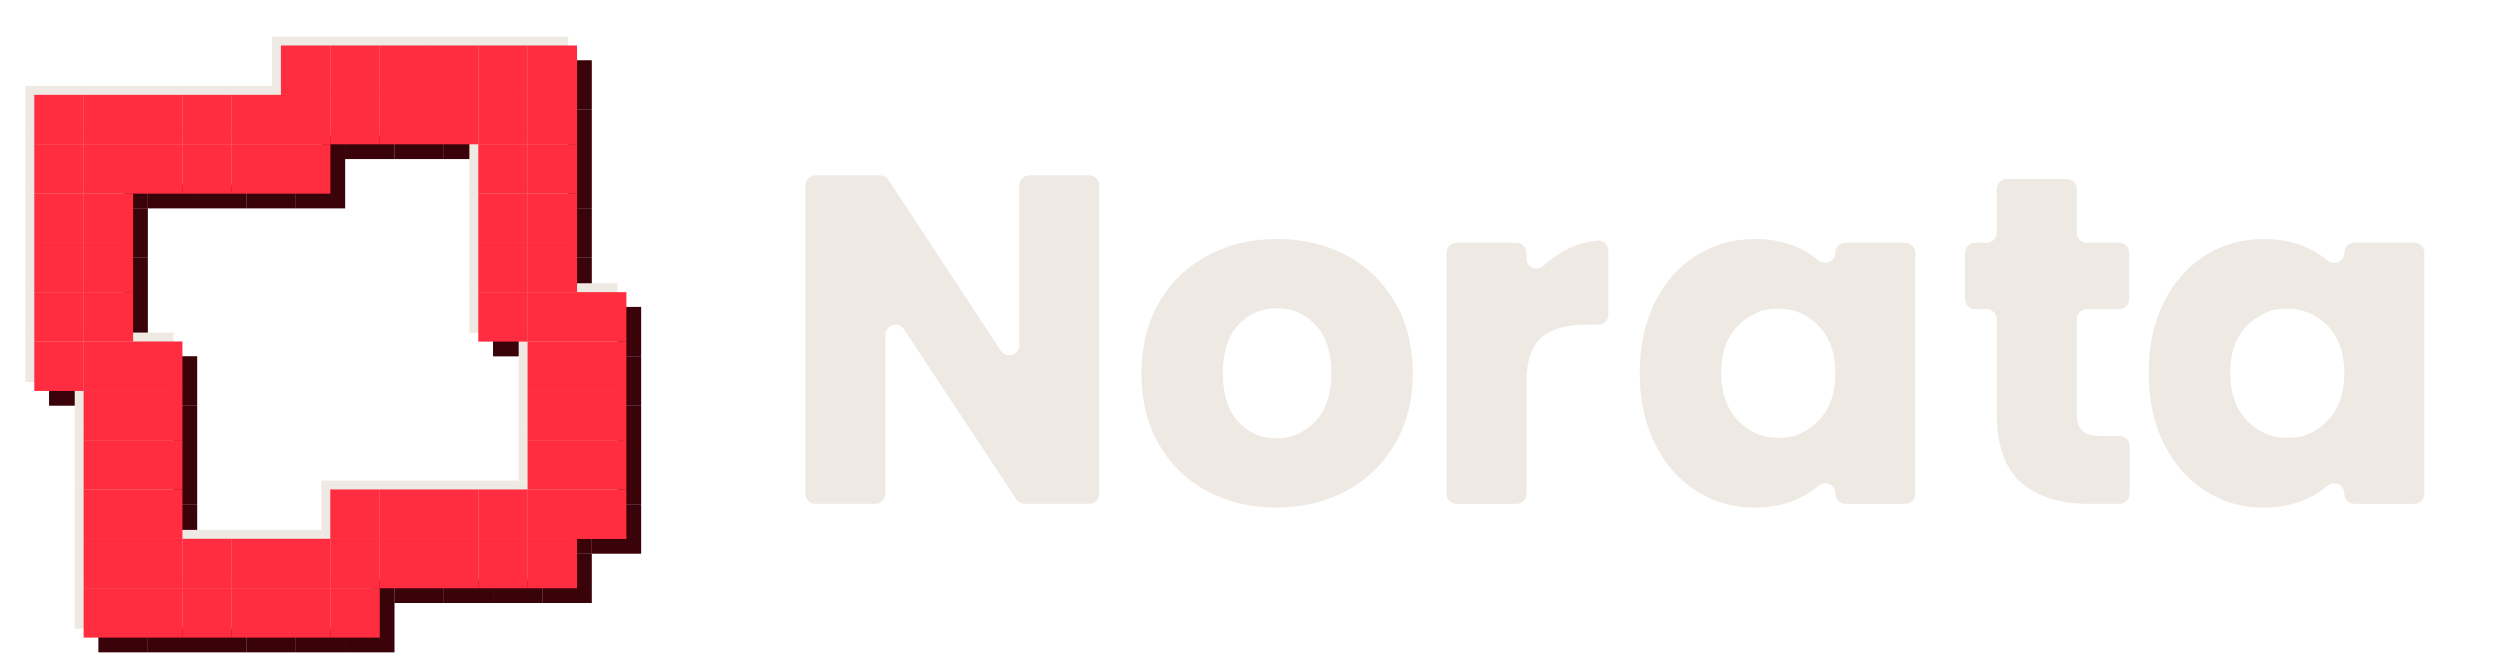
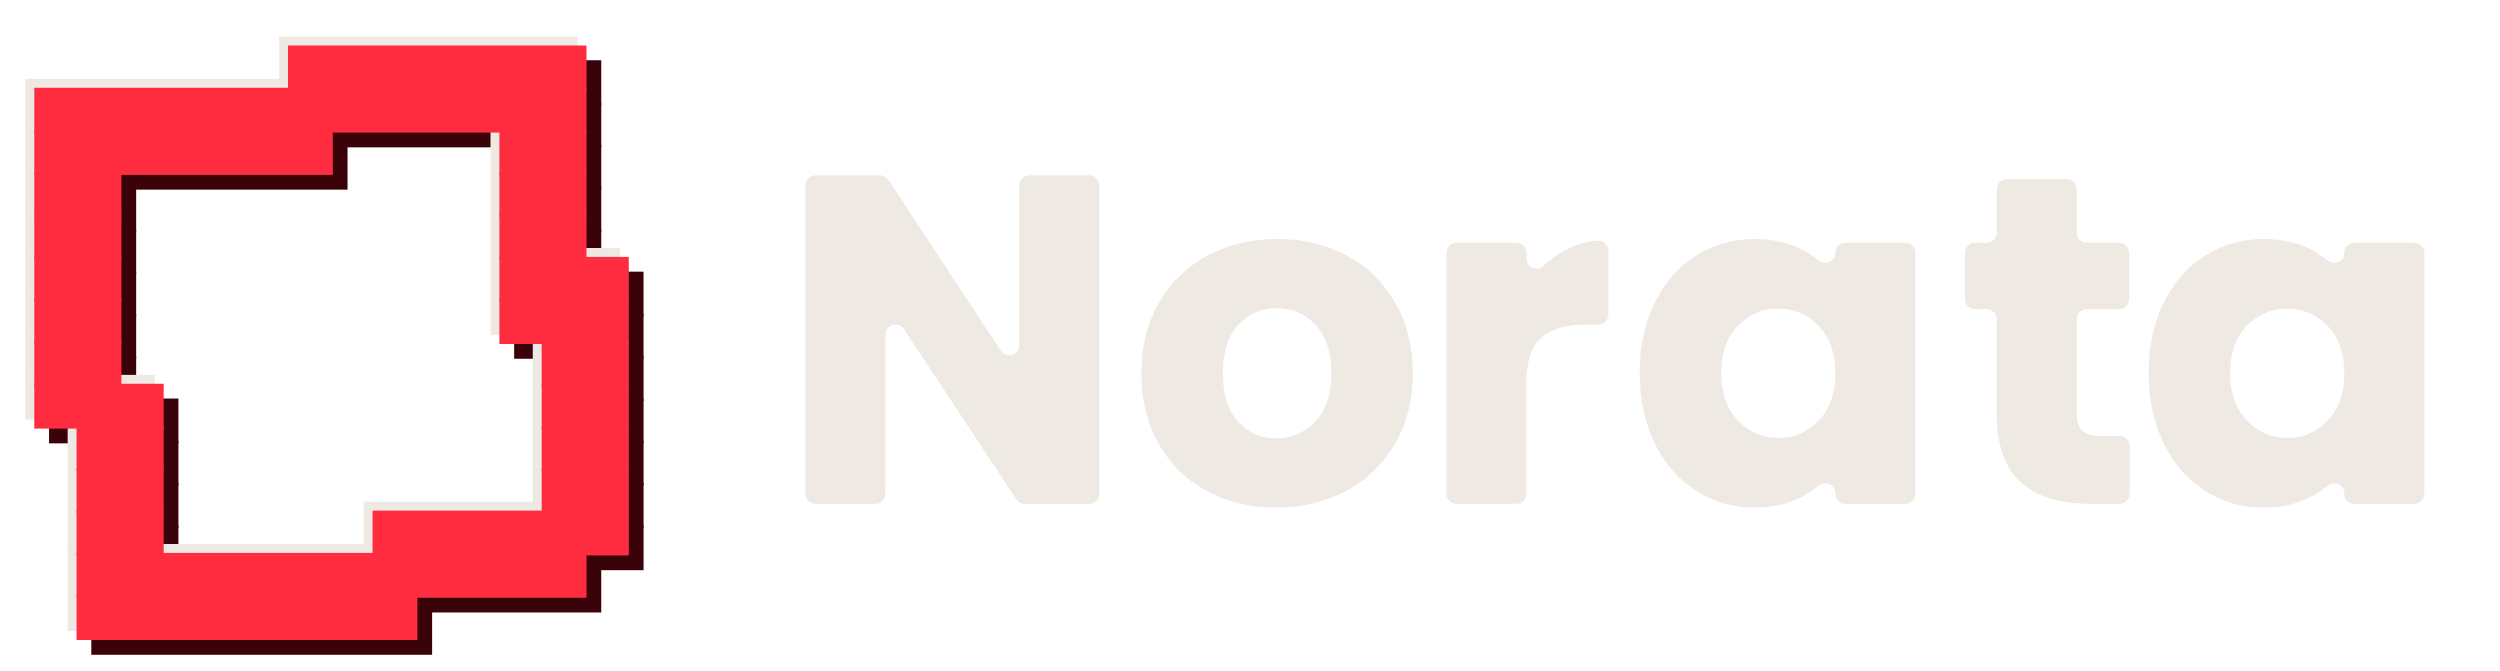
<svg xmlns="http://www.w3.org/2000/svg" viewBox="24 32 205 55" overflow="visible">
  <defs>
    <path id="averno-isl" d="M224.919,110.004h-5.319c-2.476,0-4.487-2.011-4.487-4.487V25.081c0-4.947-4.027-8.973-8.973-8.973h-87.162c-4.947,0-8.973,4.027-8.973,8.973v5.319c0,2.476-2.011,4.487-4.487,4.487H31.811c-8.658,0-15.703,7.046-15.703,15.703v80.436c0,4.947,4.027,8.973,8.973,8.973h5.319c2.476,0,4.487,2.011,4.487,4.487v80.432c0,4.947,4.027,8.973,8.973,8.973h87.166c4.947,0,8.973-4.027,8.973-8.973v-5.319c0-2.476,2.011-4.487,4.487-4.487h55.755c18.556,0,33.65-15.094,33.65-33.65v-62.485c0-4.947-4.027-8.973-8.973-8.973ZM55.91,128.783h-5.319c-2.476,0-4.487-2.011-4.487-4.487v-54.927c0-2.476,2.011-4.487,4.487-4.487h61.657c4.947,0,8.973-4.027,8.973-8.973v-5.319c0-2.476,2.011-4.487,4.487-4.487h54.923c2.476,0,4.487,2.011,4.487,4.487v61.657c0,4.947,4.027,8.973,8.973,8.973h5.319c2.476,0,4.487,2.011,4.487,4.487v45.949c0,7.422-6.038,13.46-13.46,13.46h-52.679c-4.947,0-8.973,4.027-8.973,8.973v5.319c0,2.476-2.011,4.487-4.487,4.487h-54.927c-2.476,0-4.487-2.011-4.487-4.487v-61.653c0-4.947-4.027-8.973-8.973-8.973Z" transform="translate(23.221 32.140) scale(0.22289)" fill-rule="evenodd" />
  </defs>
  <g transform="translate(1.21 1.21) translate(23.221 32.140) scale(0.22289)" fill="#3a0209">
-     <rect x="106.85" y="16.11" width="18.20" height="18.20" />
-     <rect x="125.00" y="16.11" width="18.20" height="18.20" />
-     <rect x="143.15" y="16.11" width="18.20" height="18.20" />
-     <rect x="161.30" y="16.11" width="18.20" height="18.20" />
-     <rect x="179.45" y="16.11" width="18.20" height="18.20" />
-     <rect x="197.59" y="16.11" width="18.20" height="18.20" />
-     <rect x="16.11" y="34.26" width="18.20" height="18.20" />
-     <rect x="34.26" y="34.26" width="18.20" height="18.20" />
-     <rect x="52.41" y="34.26" width="18.20" height="18.20" />
-     <rect x="70.55" y="34.26" width="18.20" height="18.20" />
-     <rect x="88.70" y="34.26" width="18.20" height="18.20" />
-     <rect x="106.85" y="34.26" width="18.20" height="18.20" />
-     <rect x="125.00" y="34.26" width="18.20" height="18.20" />
-     <rect x="143.15" y="34.26" width="18.20" height="18.20" />
-     <rect x="161.30" y="34.26" width="18.20" height="18.20" />
-     <rect x="179.45" y="34.26" width="18.20" height="18.20" />
-     <rect x="197.59" y="34.26" width="18.20" height="18.20" />
-     <rect x="16.11" y="52.41" width="18.20" height="18.20" />
-     <rect x="34.26" y="52.41" width="18.20" height="18.20" />
-     <rect x="52.41" y="52.41" width="18.20" height="18.20" />
-     <rect x="70.55" y="52.41" width="18.20" height="18.20" />
-     <rect x="88.70" y="52.41" width="18.20" height="18.20" />
-     <rect x="106.85" y="52.41" width="18.20" height="18.20" />
-     <rect x="179.45" y="52.41" width="18.20" height="18.20" />
-     <rect x="197.59" y="52.41" width="18.20" height="18.20" />
-     <rect x="16.11" y="70.55" width="18.20" height="18.20" />
-     <rect x="34.26" y="70.55" width="18.20" height="18.20" />
-     <rect x="179.45" y="70.55" width="18.20" height="18.20" />
-     <rect x="197.59" y="70.55" width="18.20" height="18.20" />
-     <rect x="16.11" y="88.70" width="18.20" height="18.20" />
-     <rect x="34.26" y="88.70" width="18.20" height="18.20" />
-     <rect x="179.45" y="88.70" width="18.20" height="18.20" />
-     <rect x="197.59" y="88.70" width="18.20" height="18.20" />
-     <rect x="16.11" y="106.85" width="18.20" height="18.20" />
-     <rect x="34.26" y="106.85" width="18.20" height="18.20" />
-     <rect x="179.45" y="106.85" width="18.20" height="18.20" />
-     <rect x="197.59" y="106.85" width="18.20" height="18.20" />
-     <rect x="215.74" y="106.85" width="18.20" height="18.20" />
-     <rect x="16.11" y="125.00" width="18.20" height="18.20" />
-     <rect x="34.26" y="125.00" width="18.20" height="18.20" />
-     <rect x="52.41" y="125.00" width="18.20" height="18.20" />
-     <rect x="197.59" y="125.00" width="18.20" height="18.20" />
-     <rect x="215.74" y="125.00" width="18.20" height="18.20" />
-     <rect x="34.26" y="143.15" width="18.20" height="18.20" />
-     <rect x="52.41" y="143.15" width="18.20" height="18.20" />
-     <rect x="197.59" y="143.15" width="18.20" height="18.20" />
-     <rect x="215.74" y="143.15" width="18.20" height="18.20" />
-     <rect x="34.26" y="161.30" width="18.20" height="18.20" />
-     <rect x="52.41" y="161.30" width="18.20" height="18.20" />
-     <rect x="197.59" y="161.30" width="18.20" height="18.20" />
-     <rect x="215.74" y="161.30" width="18.20" height="18.20" />
-     <rect x="34.26" y="179.45" width="18.20" height="18.20" />
-     <rect x="52.41" y="179.45" width="18.20" height="18.20" />
-     <rect x="125.00" y="179.45" width="18.20" height="18.20" />
-     <rect x="143.15" y="179.45" width="18.20" height="18.20" />
-     <rect x="161.30" y="179.45" width="18.20" height="18.20" />
-     <rect x="179.45" y="179.45" width="18.20" height="18.20" />
-     <rect x="197.59" y="179.45" width="18.20" height="18.20" />
-     <rect x="215.74" y="179.45" width="18.20" height="18.20" />
-     <rect x="34.26" y="197.59" width="18.20" height="18.20" />
-     <rect x="52.41" y="197.59" width="18.20" height="18.20" />
-     <rect x="70.55" y="197.59" width="18.20" height="18.20" />
-     <rect x="88.70" y="197.59" width="18.20" height="18.20" />
-     <rect x="106.85" y="197.59" width="18.20" height="18.20" />
-     <rect x="125.00" y="197.59" width="18.20" height="18.20" />
-     <rect x="143.15" y="197.59" width="18.20" height="18.20" />
-     <rect x="161.30" y="197.59" width="18.20" height="18.20" />
-     <rect x="179.45" y="197.59" width="18.20" height="18.20" />
-     <rect x="197.59" y="197.59" width="18.20" height="18.20" />
-     <rect x="34.26" y="215.74" width="18.20" height="18.20" />
-     <rect x="52.41" y="215.74" width="18.20" height="18.20" />
-     <rect x="70.55" y="215.74" width="18.20" height="18.20" />
-     <rect x="88.70" y="215.74" width="18.20" height="18.20" />
-     <rect x="106.85" y="215.74" width="18.20" height="18.20" />
-     <rect x="125.00" y="215.74" width="18.20" height="18.20" />
+     <rect x="109.44" y="16.11" width="109.82" height="16.49" />
+     <rect x="16.11" y="31.66" width="203.16" height="16.49" />
+     <rect x="16.11" y="47.22" width="109.82" height="16.49" />
+     <rect x="187.22" y="47.22" width="32.05" height="16.49" />
+     <rect x="16.11" y="62.78" width="32.05" height="16.49" />
+     <rect x="187.22" y="62.78" width="32.05" height="16.49" />
+     <rect x="16.11" y="78.33" width="32.05" height="16.49" />
+     <rect x="187.22" y="78.33" width="32.05" height="16.49" />
+     <rect x="16.11" y="93.89" width="32.05" height="16.49" />
+     <rect x="187.22" y="93.89" width="47.60" height="16.49" />
+     <rect x="16.11" y="109.44" width="32.05" height="16.49" />
+     <rect x="187.22" y="109.44" width="47.60" height="16.49" />
+     <rect x="16.11" y="125.00" width="32.05" height="16.49" />
+     <rect x="202.78" y="125.00" width="32.05" height="16.49" />
+     <rect x="16.11" y="140.56" width="47.60" height="16.49" />
+     <rect x="202.78" y="140.56" width="32.05" height="16.49" />
+     <rect x="31.66" y="156.11" width="32.05" height="16.49" />
+     <rect x="202.78" y="156.11" width="32.05" height="16.49" />
+     <rect x="31.66" y="171.67" width="32.05" height="16.49" />
+     <rect x="202.78" y="171.67" width="32.05" height="16.49" />
+     <rect x="31.66" y="187.22" width="32.05" height="16.49" />
+     <rect x="140.56" y="187.22" width="94.27" height="16.49" />
+     <rect x="31.66" y="202.78" width="187.60" height="16.49" />
+     <rect x="31.66" y="218.34" width="125.38" height="16.49" />
  </g>
  <g transform="translate(-0.73 -0.73) translate(23.221 32.140) scale(0.22289)" fill="#efe9e3">
-     <rect x="106.85" y="16.11" width="18.20" height="18.20" />
-     <rect x="125.00" y="16.11" width="18.20" height="18.20" />
-     <rect x="143.15" y="16.11" width="18.20" height="18.20" />
-     <rect x="161.30" y="16.11" width="18.20" height="18.20" />
-     <rect x="179.45" y="16.11" width="18.20" height="18.20" />
-     <rect x="197.59" y="16.11" width="18.20" height="18.20" />
-     <rect x="16.11" y="34.26" width="18.20" height="18.20" />
-     <rect x="34.26" y="34.26" width="18.20" height="18.20" />
-     <rect x="52.41" y="34.26" width="18.20" height="18.20" />
-     <rect x="70.55" y="34.26" width="18.20" height="18.20" />
-     <rect x="88.70" y="34.26" width="18.20" height="18.20" />
-     <rect x="106.85" y="34.26" width="18.20" height="18.20" />
-     <rect x="125.00" y="34.26" width="18.20" height="18.20" />
-     <rect x="143.15" y="34.26" width="18.20" height="18.20" />
-     <rect x="161.30" y="34.26" width="18.20" height="18.20" />
-     <rect x="179.45" y="34.26" width="18.20" height="18.20" />
-     <rect x="197.59" y="34.26" width="18.20" height="18.20" />
-     <rect x="16.11" y="52.41" width="18.20" height="18.20" />
-     <rect x="34.26" y="52.41" width="18.20" height="18.20" />
-     <rect x="52.41" y="52.41" width="18.20" height="18.20" />
-     <rect x="70.55" y="52.41" width="18.20" height="18.20" />
-     <rect x="88.70" y="52.41" width="18.20" height="18.20" />
-     <rect x="106.85" y="52.41" width="18.20" height="18.20" />
-     <rect x="179.45" y="52.41" width="18.20" height="18.20" />
-     <rect x="197.59" y="52.41" width="18.20" height="18.20" />
-     <rect x="16.11" y="70.55" width="18.20" height="18.20" />
-     <rect x="34.26" y="70.55" width="18.20" height="18.20" />
-     <rect x="179.45" y="70.55" width="18.20" height="18.20" />
-     <rect x="197.59" y="70.55" width="18.20" height="18.20" />
-     <rect x="16.11" y="88.70" width="18.20" height="18.20" />
-     <rect x="34.26" y="88.70" width="18.20" height="18.20" />
-     <rect x="179.45" y="88.70" width="18.20" height="18.20" />
-     <rect x="197.59" y="88.70" width="18.20" height="18.20" />
-     <rect x="16.11" y="106.85" width="18.20" height="18.20" />
-     <rect x="34.26" y="106.85" width="18.20" height="18.20" />
-     <rect x="179.45" y="106.85" width="18.20" height="18.20" />
-     <rect x="197.59" y="106.85" width="18.20" height="18.20" />
-     <rect x="215.74" y="106.85" width="18.20" height="18.20" />
-     <rect x="16.11" y="125.00" width="18.20" height="18.20" />
-     <rect x="34.26" y="125.00" width="18.20" height="18.20" />
-     <rect x="52.41" y="125.00" width="18.20" height="18.20" />
-     <rect x="197.59" y="125.00" width="18.20" height="18.20" />
-     <rect x="215.74" y="125.00" width="18.20" height="18.20" />
-     <rect x="34.26" y="143.15" width="18.20" height="18.20" />
-     <rect x="52.41" y="143.15" width="18.20" height="18.20" />
-     <rect x="197.59" y="143.15" width="18.20" height="18.20" />
-     <rect x="215.74" y="143.15" width="18.20" height="18.20" />
-     <rect x="34.26" y="161.30" width="18.20" height="18.20" />
-     <rect x="52.41" y="161.30" width="18.20" height="18.20" />
-     <rect x="197.59" y="161.30" width="18.20" height="18.20" />
-     <rect x="215.74" y="161.30" width="18.20" height="18.20" />
-     <rect x="34.26" y="179.45" width="18.20" height="18.20" />
-     <rect x="52.41" y="179.45" width="18.20" height="18.20" />
-     <rect x="125.00" y="179.45" width="18.20" height="18.20" />
-     <rect x="143.15" y="179.45" width="18.20" height="18.20" />
-     <rect x="161.30" y="179.45" width="18.20" height="18.20" />
-     <rect x="179.45" y="179.45" width="18.20" height="18.20" />
-     <rect x="197.59" y="179.45" width="18.20" height="18.20" />
-     <rect x="215.74" y="179.45" width="18.20" height="18.20" />
-     <rect x="34.26" y="197.59" width="18.20" height="18.20" />
-     <rect x="52.41" y="197.59" width="18.20" height="18.20" />
-     <rect x="70.55" y="197.59" width="18.20" height="18.20" />
-     <rect x="88.70" y="197.59" width="18.20" height="18.20" />
-     <rect x="106.85" y="197.59" width="18.20" height="18.20" />
-     <rect x="125.00" y="197.59" width="18.20" height="18.20" />
-     <rect x="143.15" y="197.59" width="18.20" height="18.20" />
-     <rect x="161.30" y="197.59" width="18.20" height="18.20" />
-     <rect x="179.45" y="197.59" width="18.20" height="18.20" />
-     <rect x="197.59" y="197.59" width="18.20" height="18.20" />
-     <rect x="34.26" y="215.74" width="18.20" height="18.20" />
-     <rect x="52.41" y="215.74" width="18.20" height="18.20" />
-     <rect x="70.55" y="215.74" width="18.20" height="18.20" />
-     <rect x="88.70" y="215.74" width="18.20" height="18.20" />
-     <rect x="106.85" y="215.74" width="18.20" height="18.20" />
-     <rect x="125.00" y="215.74" width="18.20" height="18.20" />
+     <rect x="109.44" y="16.11" width="109.82" height="16.49" />
+     <rect x="16.11" y="31.66" width="203.16" height="16.49" />
+     <rect x="16.11" y="47.22" width="109.82" height="16.49" />
+     <rect x="187.22" y="47.22" width="32.05" height="16.49" />
+     <rect x="16.11" y="62.78" width="32.05" height="16.49" />
+     <rect x="187.22" y="62.78" width="32.05" height="16.49" />
+     <rect x="16.11" y="78.33" width="32.05" height="16.49" />
+     <rect x="187.22" y="78.33" width="32.05" height="16.49" />
+     <rect x="16.11" y="93.89" width="32.05" height="16.49" />
+     <rect x="187.22" y="93.89" width="47.60" height="16.49" />
+     <rect x="16.11" y="109.44" width="32.05" height="16.49" />
+     <rect x="187.22" y="109.44" width="47.60" height="16.49" />
+     <rect x="16.11" y="125.00" width="32.05" height="16.49" />
+     <rect x="202.78" y="125.00" width="32.05" height="16.49" />
+     <rect x="16.11" y="140.56" width="47.60" height="16.49" />
+     <rect x="202.78" y="140.56" width="32.05" height="16.49" />
+     <rect x="31.66" y="156.11" width="32.05" height="16.49" />
+     <rect x="202.78" y="156.11" width="32.05" height="16.49" />
+     <rect x="31.66" y="171.67" width="32.05" height="16.49" />
+     <rect x="202.78" y="171.67" width="32.05" height="16.49" />
+     <rect x="31.66" y="187.22" width="32.05" height="16.49" />
+     <rect x="140.56" y="187.22" width="94.27" height="16.49" />
+     <rect x="31.66" y="202.78" width="187.60" height="16.49" />
+     <rect x="31.66" y="218.34" width="125.38" height="16.49" />
  </g>
  <g transform="translate(0.00 0.00) translate(23.221 32.140) scale(0.22289)" fill="#ff2d3f">
-     <rect x="106.85" y="16.11" width="18.20" height="18.20" />
-     <rect x="125.00" y="16.11" width="18.20" height="18.20" />
-     <rect x="143.15" y="16.11" width="18.20" height="18.20" />
-     <rect x="161.30" y="16.11" width="18.20" height="18.20" />
-     <rect x="179.45" y="16.11" width="18.20" height="18.20" />
-     <rect x="197.59" y="16.11" width="18.20" height="18.20" />
-     <rect x="16.11" y="34.26" width="18.20" height="18.20" />
-     <rect x="34.26" y="34.26" width="18.20" height="18.20" />
-     <rect x="52.41" y="34.26" width="18.20" height="18.20" />
-     <rect x="70.55" y="34.26" width="18.20" height="18.20" />
-     <rect x="88.70" y="34.26" width="18.20" height="18.20" />
-     <rect x="106.85" y="34.26" width="18.20" height="18.20" />
-     <rect x="125.00" y="34.26" width="18.20" height="18.20" />
-     <rect x="143.15" y="34.26" width="18.20" height="18.20" />
-     <rect x="161.30" y="34.26" width="18.20" height="18.20" />
-     <rect x="179.45" y="34.26" width="18.20" height="18.20" />
-     <rect x="197.59" y="34.26" width="18.20" height="18.20" />
-     <rect x="16.11" y="52.41" width="18.20" height="18.20" />
-     <rect x="34.26" y="52.41" width="18.20" height="18.20" />
-     <rect x="52.41" y="52.41" width="18.20" height="18.20" />
-     <rect x="70.55" y="52.41" width="18.20" height="18.20" />
-     <rect x="88.70" y="52.41" width="18.20" height="18.20" />
-     <rect x="106.85" y="52.41" width="18.20" height="18.20" />
-     <rect x="179.45" y="52.41" width="18.20" height="18.20" />
-     <rect x="197.59" y="52.41" width="18.20" height="18.20" />
-     <rect x="16.11" y="70.55" width="18.20" height="18.20" />
-     <rect x="34.26" y="70.55" width="18.20" height="18.20" />
-     <rect x="179.45" y="70.55" width="18.20" height="18.20" />
-     <rect x="197.59" y="70.55" width="18.20" height="18.20" />
-     <rect x="16.11" y="88.70" width="18.20" height="18.20" />
-     <rect x="34.26" y="88.70" width="18.20" height="18.20" />
-     <rect x="179.45" y="88.70" width="18.20" height="18.20" />
-     <rect x="197.59" y="88.70" width="18.20" height="18.20" />
-     <rect x="16.11" y="106.85" width="18.20" height="18.20" />
-     <rect x="34.26" y="106.85" width="18.20" height="18.20" />
-     <rect x="179.45" y="106.85" width="18.20" height="18.20" />
-     <rect x="197.59" y="106.85" width="18.20" height="18.20" />
-     <rect x="215.74" y="106.85" width="18.20" height="18.20" />
-     <rect x="16.11" y="125.00" width="18.20" height="18.20" />
-     <rect x="34.26" y="125.00" width="18.20" height="18.20" />
-     <rect x="52.41" y="125.00" width="18.20" height="18.20" />
-     <rect x="197.59" y="125.00" width="18.20" height="18.20" />
-     <rect x="215.74" y="125.00" width="18.20" height="18.20" />
-     <rect x="34.26" y="143.15" width="18.20" height="18.20" />
-     <rect x="52.41" y="143.15" width="18.20" height="18.20" />
-     <rect x="197.59" y="143.15" width="18.20" height="18.20" />
-     <rect x="215.74" y="143.15" width="18.20" height="18.20" />
-     <rect x="34.26" y="161.30" width="18.20" height="18.20" />
-     <rect x="52.41" y="161.30" width="18.20" height="18.20" />
-     <rect x="197.59" y="161.30" width="18.20" height="18.20" />
-     <rect x="215.74" y="161.30" width="18.20" height="18.20" />
-     <rect x="34.26" y="179.45" width="18.20" height="18.20" />
-     <rect x="52.41" y="179.45" width="18.20" height="18.20" />
-     <rect x="125.00" y="179.45" width="18.20" height="18.20" />
-     <rect x="143.15" y="179.45" width="18.20" height="18.20" />
-     <rect x="161.30" y="179.45" width="18.20" height="18.20" />
-     <rect x="179.45" y="179.45" width="18.20" height="18.20" />
-     <rect x="197.59" y="179.45" width="18.20" height="18.20" />
-     <rect x="215.74" y="179.45" width="18.20" height="18.20" />
-     <rect x="34.26" y="197.59" width="18.20" height="18.20" />
-     <rect x="52.41" y="197.59" width="18.20" height="18.20" />
-     <rect x="70.55" y="197.59" width="18.20" height="18.20" />
-     <rect x="88.70" y="197.59" width="18.20" height="18.20" />
-     <rect x="106.85" y="197.59" width="18.20" height="18.20" />
-     <rect x="125.00" y="197.59" width="18.20" height="18.20" />
-     <rect x="143.15" y="197.59" width="18.20" height="18.20" />
-     <rect x="161.30" y="197.59" width="18.20" height="18.20" />
-     <rect x="179.45" y="197.59" width="18.20" height="18.20" />
-     <rect x="197.59" y="197.59" width="18.20" height="18.20" />
-     <rect x="34.26" y="215.74" width="18.20" height="18.20" />
-     <rect x="52.41" y="215.74" width="18.20" height="18.20" />
-     <rect x="70.55" y="215.74" width="18.20" height="18.20" />
-     <rect x="88.70" y="215.74" width="18.20" height="18.20" />
-     <rect x="106.85" y="215.74" width="18.20" height="18.20" />
-     <rect x="125.00" y="215.74" width="18.20" height="18.20" />
+     <rect x="109.44" y="16.11" width="109.82" height="16.49" />
+     <rect x="16.11" y="31.66" width="203.16" height="16.49" />
+     <rect x="16.11" y="47.22" width="109.82" height="16.49" />
+     <rect x="187.22" y="47.22" width="32.05" height="16.49" />
+     <rect x="16.11" y="62.78" width="32.05" height="16.49" />
+     <rect x="187.22" y="62.78" width="32.05" height="16.49" />
+     <rect x="16.11" y="78.33" width="32.05" height="16.49" />
+     <rect x="187.22" y="78.33" width="32.05" height="16.49" />
+     <rect x="16.11" y="93.89" width="32.05" height="16.49" />
+     <rect x="187.22" y="93.89" width="47.60" height="16.49" />
+     <rect x="16.11" y="109.44" width="32.05" height="16.49" />
+     <rect x="187.22" y="109.44" width="47.60" height="16.49" />
+     <rect x="16.11" y="125.00" width="32.05" height="16.49" />
+     <rect x="202.78" y="125.00" width="32.05" height="16.49" />
+     <rect x="16.11" y="140.56" width="47.60" height="16.49" />
+     <rect x="202.78" y="140.56" width="32.05" height="16.49" />
+     <rect x="31.66" y="156.11" width="32.05" height="16.49" />
+     <rect x="202.78" y="156.11" width="32.05" height="16.49" />
+     <rect x="31.66" y="171.67" width="32.05" height="16.49" />
+     <rect x="202.78" y="171.67" width="32.05" height="16.49" />
+     <rect x="31.66" y="187.22" width="32.05" height="16.49" />
+     <rect x="140.56" y="187.22" width="94.27" height="16.49" />
+     <rect x="31.66" y="202.78" width="187.60" height="16.49" />
+     <rect x="31.66" y="218.34" width="125.38" height="16.49" />
  </g>
  <g fill="#efe9e3" style="color:#efe9e3">
    <path d="M113.316,73.314h-5.288c-.278,0-.538-.14-.691-.372l-9.209-13.942c-.453-.685-1.519-.365-1.519.456v13.03c0,.457-.371.828-.828.828h-4.905c-.457,0-.828-.371-.828-.828v-25.279c0-.457.371-.828.828-.828h5.287c.279,0,.539.14.692.373l9.208,14.005c.452.687,1.52.367,1.52-.455v-13.096c0-.457.371-.828.828-.828h4.905c.457,0,.828.371.828.828v25.279c0,.457-.371.828-.828.828Z" fill="currentColor" />
    <path d="M122.988,72.278c-1.675-.895-2.993-2.174-3.952-3.837-.959-1.663-1.439-3.607-1.439-5.832,0-2.2.486-4.137,1.458-5.813.971-1.675,2.302-2.96,3.99-3.856,1.688-.895,3.581-1.343,5.678-1.343s3.99.448,5.678,1.343c1.688.896,3.018,2.181,3.991,3.856.971,1.676,1.458,3.613,1.458,5.813s-.492,4.138-1.477,5.813c-.985,1.676-2.328,2.961-4.029,3.856-1.702.896-3.601,1.343-5.698,1.343s-3.984-.447-5.66-1.343ZM131.851,66.561c.883-.921,1.324-2.238,1.324-3.952s-.429-3.031-1.286-3.952c-.857-.921-1.912-1.381-3.165-1.381-1.279,0-2.34.454-3.185,1.362-.844.908-1.266,2.232-1.266,3.971,0,1.714.416,3.031,1.247,3.952.831.921,1.874,1.381,3.127,1.381s2.321-.461,3.204-1.381Z" fill="currentColor" />
    <path transform="translate(-42.51,0)" d="M194.558,52.691c.891-.524,1.859-.846,2.903-.965.495-.056.934.329.934.828v5.237c0,.457-.371.828-.828.828h-.976c-1.637,0-2.865.352-3.683,1.055-.819.704-1.228,1.938-1.228,3.703v9.11c0,.457-.371.828-.828.828h-4.905c-.457,0-.828-.371-.828-.828v-19.754c0-.457.371-.828.828-.828h4.905c.457,0,.828.371.828.828v.475c0,.731.865,1.088,1.398.589.452-.422.945-.791,1.479-1.106Z" fill="currentColor" />
    <path d="M201.443,56.777c.831-1.662,1.963-2.941,3.395-3.837,1.433-.895,3.031-1.343,4.796-1.343,1.509,0,2.833.307,3.971.921.455.246.868.522,1.24.829.556.459,1.388.112,1.388-.609v-.005c0-.457.371-.828.828-.828h4.905c.457,0,.828.371.828.828v19.754c0,.457-.371.828-.828.828h-4.905c-.457,0-.828-.371-.828-.828v-.034c0-.718-.829-1.07-1.382-.612-.386.32-.814.607-1.285.861-1.138.614-2.462.921-3.971.921-1.739,0-3.325-.454-4.758-1.362-1.433-.908-2.565-2.2-3.395-3.875-.832-1.675-1.247-3.613-1.247-5.813s.416-4.131,1.247-5.794ZM214.872,58.734c-1.182-1.231-2.698-1.662-4.553-1.291-.064.013-.131.032-.191.056-2.171.851-3.255,2.542-3.255,5.071,0,1.637.454,2.935,1.362,3.894,1.192,1.26,2.728,1.693,4.604,1.297.066-.014.136-.035.198-.061,2.131-.885,3.198-2.583,3.198-5.092,0-1.637-.454-2.929-1.362-3.875Z" fill="currentColor" />
    <path transform="translate(42.51,0)" d="M156.12,68.579v3.907c0,.457-.371.828-.828.828h-2.51c-2.379,0-4.234-.582-5.564-1.746-1.33-1.164-1.995-3.063-1.995-5.698v-7.69c0-.457-.371-.828-.828-.828h-.953c-.457,0-.828-.371-.828-.828v-3.792c0-.457.371-.828.828-.828h.953c.457,0,.828-.371.828-.828v-3.562c0-.457.371-.828.828-.828h4.905c.457,0,.828.371.828.828v3.562c0,.457.371.828.828.828h2.641c.457,0,.828.371.828.828v3.792c0,.457-.371.828-.828.828h-2.641c-.457,0-.828.371-.828.828v7.767c0,.64.153,1.1.46,1.381.307.282.818.422,1.535.422h1.512c.457,0,.828.371.828.828Z" fill="currentColor" />
    <path d="M159.707,56.777c.831-1.662,1.963-2.941,3.395-3.837,1.433-.895,3.031-1.343,4.796-1.343,1.509,0,2.833.307,3.971.921.455.246.868.522,1.24.829.556.459,1.388.112,1.388-.609v-.005c0-.457.371-.828.828-.828h4.905c.457,0,.828.371.828.828v19.754c0,.457-.371.828-.828.828h-4.905c-.457,0-.828-.371-.828-.828v-.034c0-.718-.829-1.07-1.382-.612-.386.32-.814.607-1.285.861-1.138.614-2.462.921-3.971.921-1.739,0-3.325-.454-4.758-1.362-1.433-.908-2.565-2.2-3.395-3.875-.832-1.675-1.247-3.613-1.247-5.813s.416-4.131,1.247-5.794ZM173.136,58.734c-1.182-1.231-2.698-1.662-4.553-1.291-.064.013-.131.032-.191.056-2.171.851-3.255,2.542-3.255,5.071,0,1.637.454,2.935,1.362,3.894,1.192,1.26,2.728,1.693,4.604,1.297.066-.014.136-.035.198-.061,2.131-.885,3.198-2.583,3.198-5.092,0-1.637-.454-2.929-1.362-3.875Z" fill="currentColor" />
  </g>
</svg>
